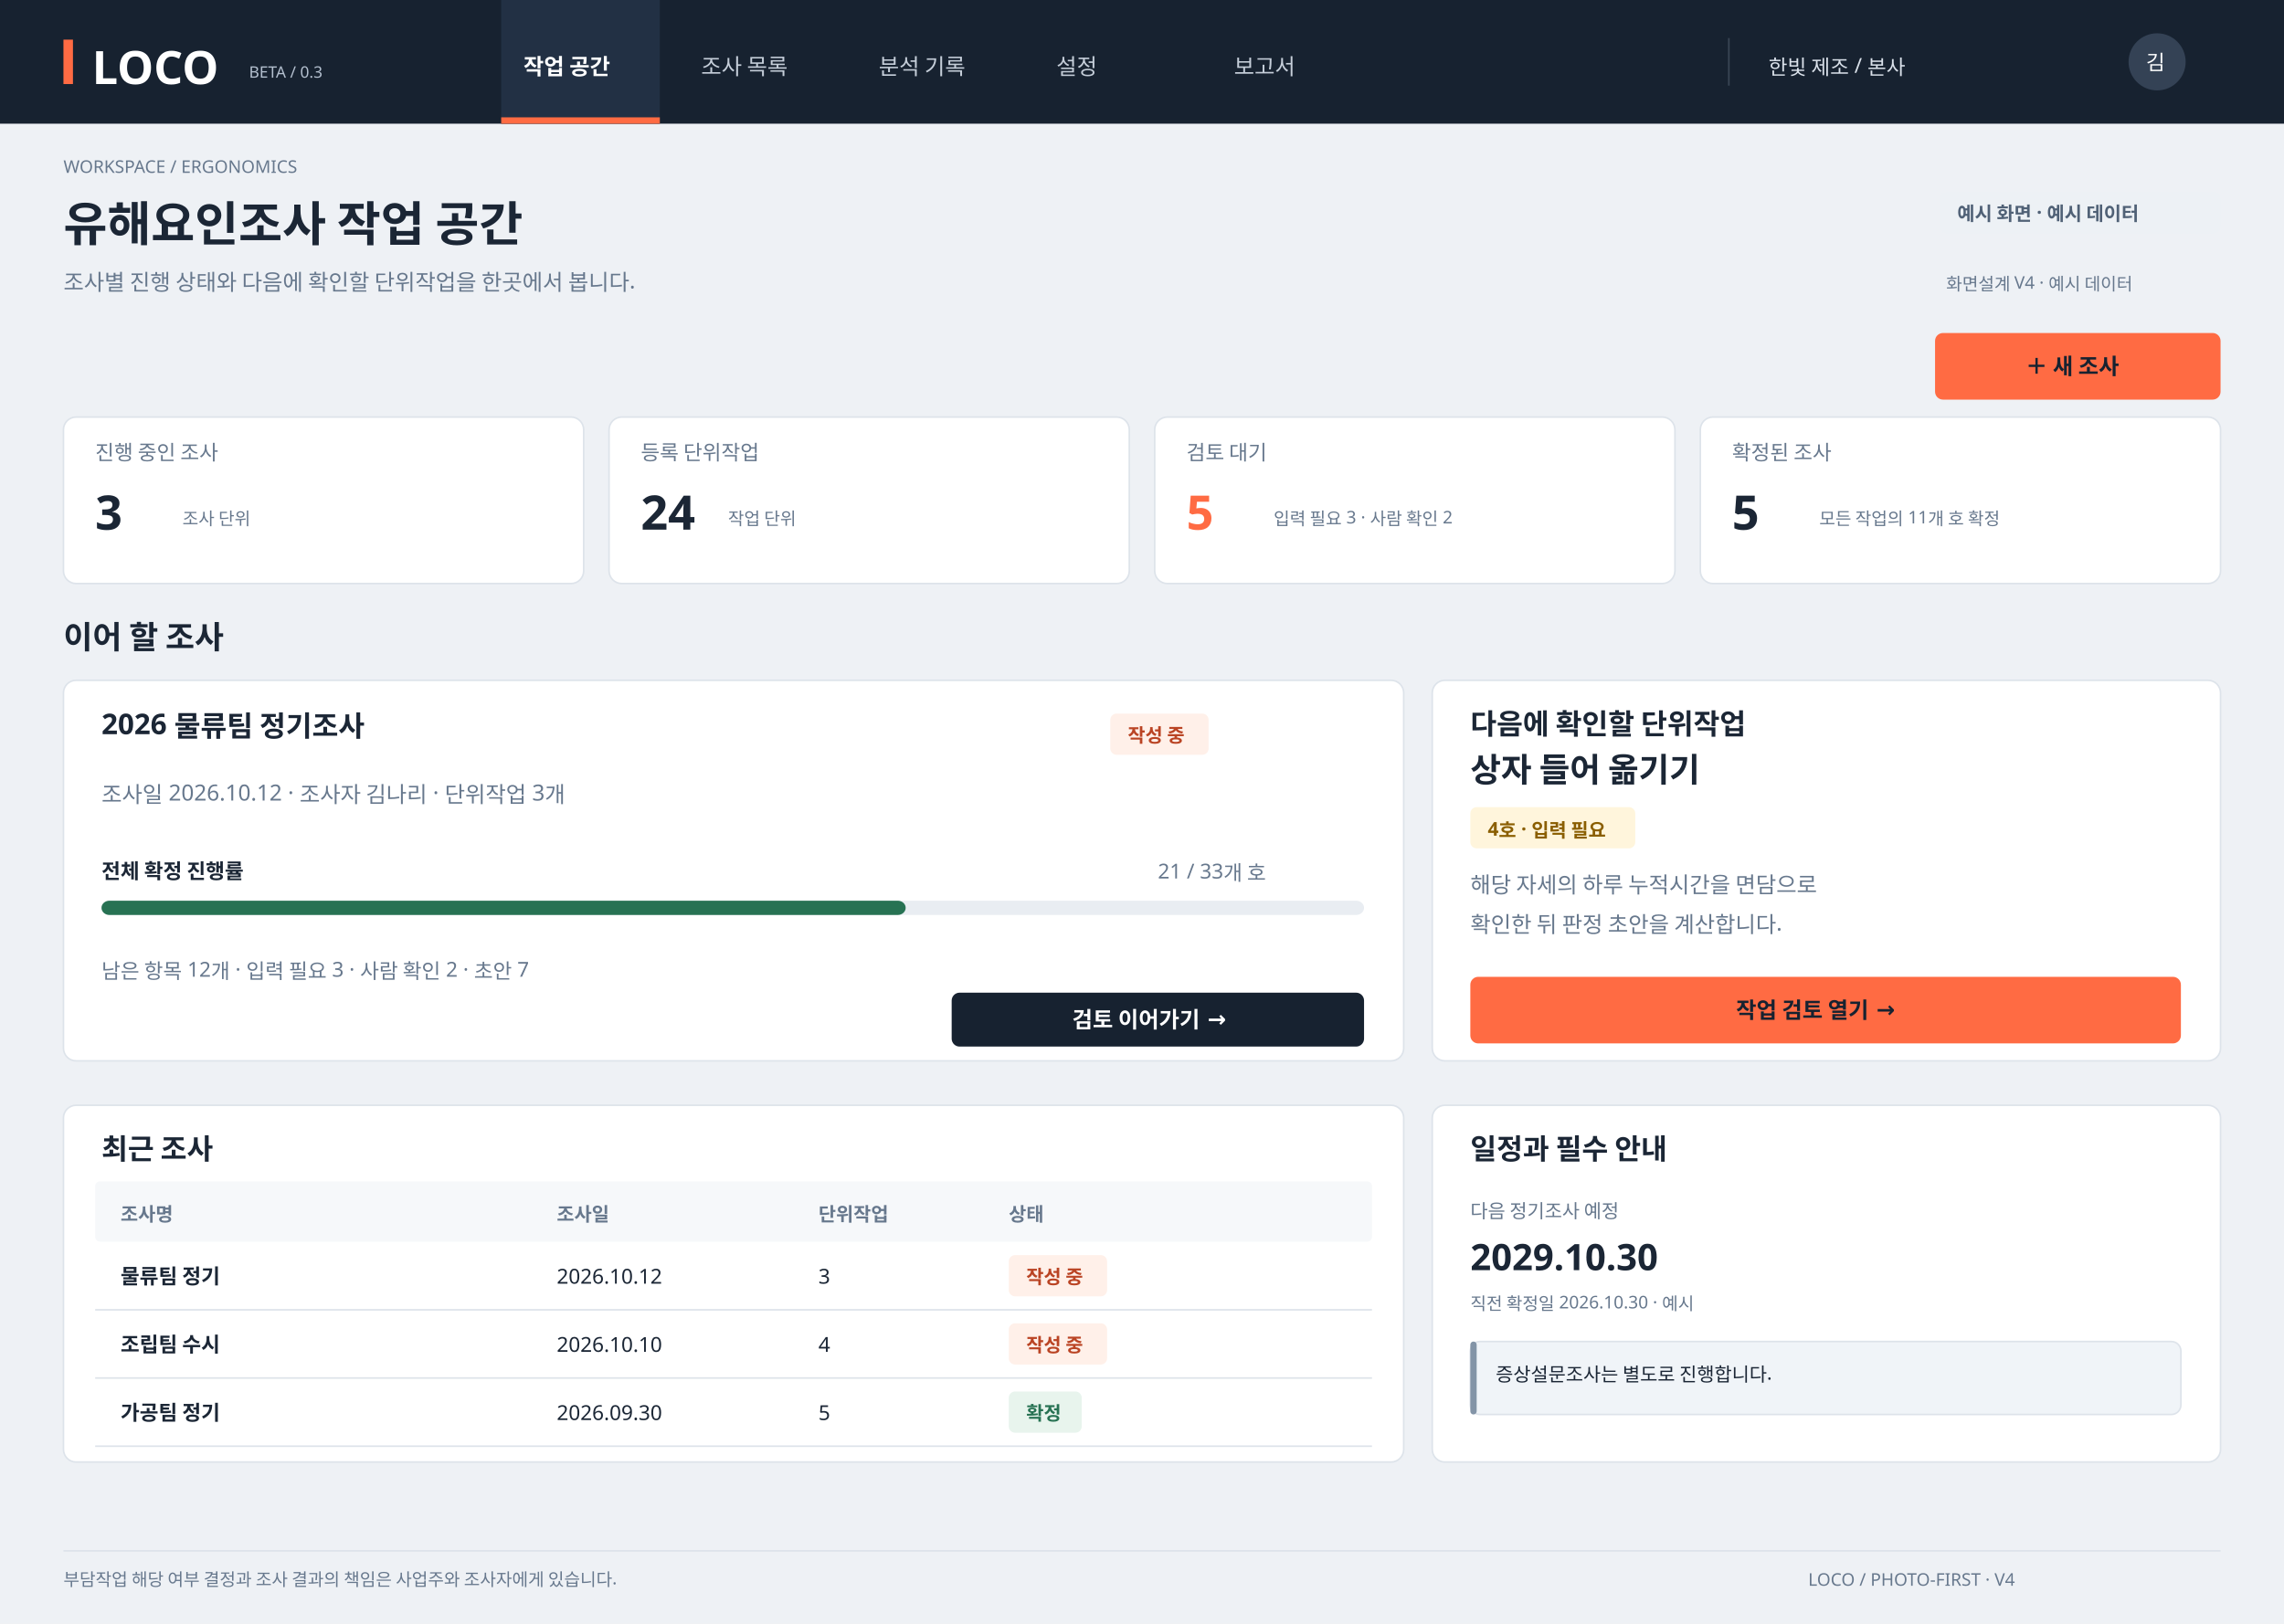
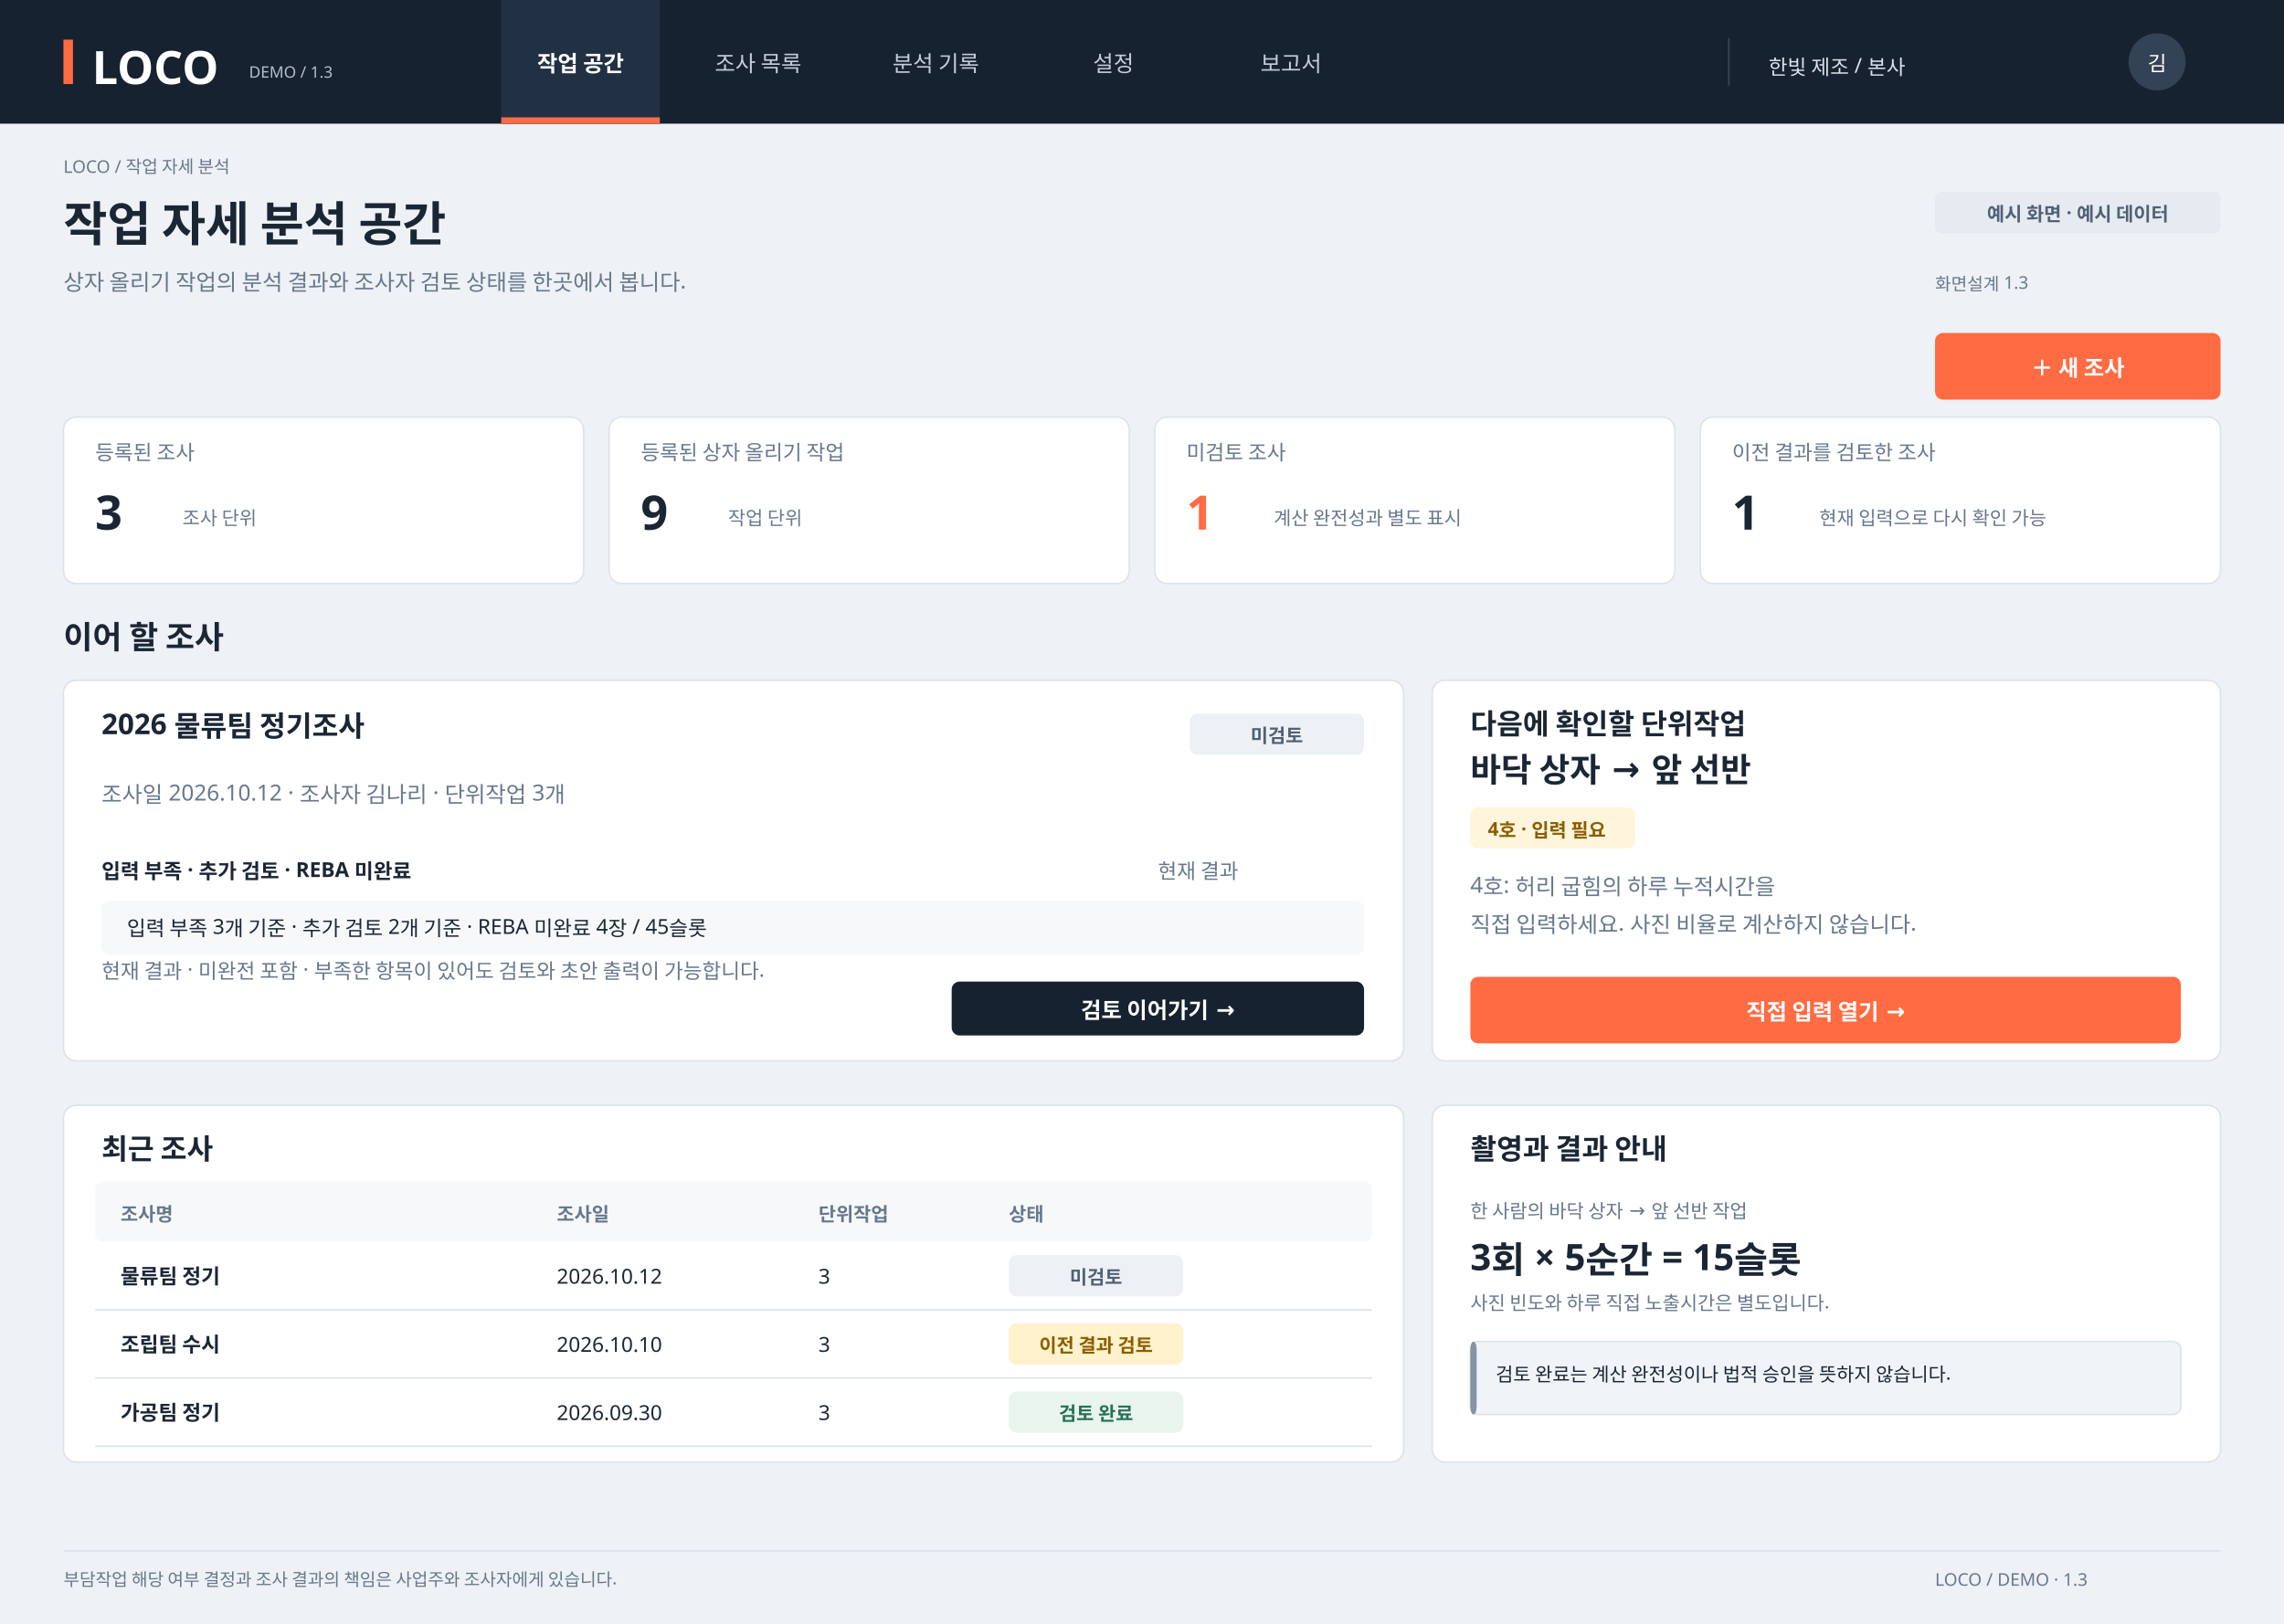
<svg xmlns="http://www.w3.org/2000/svg" width="1440" height="1024" viewBox="0 0 1440 1024">
  <rect x="0" y="0" width="1440" height="1024" rx="0" fill="#EEF1F5" />
  <rect x="0" y="0" width="1440" height="78" rx="0" fill="#172230" />
  <rect x="40" y="25" width="6" height="28" rx="0" fill="#FF6B43" />
  <text x="58" y="53" font-family="Malgun Gothic, Noto Sans KR, sans-serif" font-size="29" font-weight="700" fill="#FFFFFF">LOCO</text>
-   <text x="157" y="49" font-family="Malgun Gothic, Noto Sans KR, sans-serif" font-size="10" font-weight="400" fill="#B4C0CF">BETA / 0.3</text>
+   <text x="157" y="49" font-family="Malgun Gothic, Noto Sans KR, sans-serif" font-size="10" font-weight="400" fill="#B4C0CF">DEMO / 1.3</text>
  <rect x="316" y="0" width="100" height="78" rx="0" fill="#223044" />
  <rect x="316" y="74" width="100" height="4" rx="0" fill="#FF6B43" />
-   <text x="330" y="47" font-family="Malgun Gothic, Noto Sans KR, sans-serif" font-size="14" font-weight="700" fill="#FFFFFF">작업 공간</text>
-   <text x="442" y="47" font-family="Malgun Gothic, Noto Sans KR, sans-serif" font-size="14" font-weight="400" fill="#C5CED9">조사 목록</text>
-   <text x="554" y="47" font-family="Malgun Gothic, Noto Sans KR, sans-serif" font-size="14" font-weight="400" fill="#C5CED9">분석 기록</text>
-   <text x="666" y="47" font-family="Malgun Gothic, Noto Sans KR, sans-serif" font-size="14" font-weight="400" fill="#C5CED9">설정</text>
-   <text x="778" y="47" font-family="Malgun Gothic, Noto Sans KR, sans-serif" font-size="14" font-weight="400" fill="#C5CED9">보고서</text>
-   <line x1="1090" y1="24" x2="1090" y2="54" stroke="#3A4655" stroke-width="1" />
+   <text x="366" y="39" font-family="Malgun Gothic, Noto Sans KR, sans-serif" font-size="14" font-weight="700" fill="#FFFFFF" text-anchor="middle" dominant-baseline="central">작업 공간</text>
+   <text x="478" y="39" font-family="Malgun Gothic, Noto Sans KR, sans-serif" font-size="14" font-weight="400" fill="#C5CED9" text-anchor="middle" dominant-baseline="central">조사 목록</text>
+   <text x="590" y="39" font-family="Malgun Gothic, Noto Sans KR, sans-serif" font-size="14" font-weight="400" fill="#C5CED9" text-anchor="middle" dominant-baseline="central">분석 기록</text>
+   <text x="702" y="39" font-family="Malgun Gothic, Noto Sans KR, sans-serif" font-size="14" font-weight="400" fill="#C5CED9" text-anchor="middle" dominant-baseline="central">설정</text>
+   <text x="814" y="39" font-family="Malgun Gothic, Noto Sans KR, sans-serif" font-size="14" font-weight="400" fill="#C5CED9" text-anchor="middle" dominant-baseline="central">보고서</text>
+   <line x1="1090" y1="24" x2="1090" y2="54" stroke="#3A4655" />
  <text x="1115" y="47" font-family="Malgun Gothic, Noto Sans KR, sans-serif" font-size="13" font-weight="400" fill="#DAE1EA">한빛 제조 / 본사</text>
  <circle cx="1360" cy="39" r="18" fill="#344255" />
-   <text x="1353" y="44" font-family="Malgun Gothic, Noto Sans KR, sans-serif" font-size="13" font-weight="400" fill="#FFFFFF">김</text>
-   <text x="40" y="109" font-family="Malgun Gothic, Noto Sans KR, sans-serif" font-size="11" font-weight="400" fill="#67788D">WORKSPACE / ERGONOMICS</text>
-   <text x="40" y="152" font-family="Malgun Gothic, Noto Sans KR, sans-serif" font-size="30" font-weight="700" fill="#1B2635">유해요인조사 작업 공간</text>
-   <text x="40" y="183" font-family="Malgun Gothic, Noto Sans KR, sans-serif" font-size="14" font-weight="400" fill="#67788D">조사별 진행 상태와 다음에 확인할 단위작업을 한곳에서 봅니다.</text>
-   <rect x="1223" y="121" width="177" height="26" rx="4" fill="#EDF1F5" />
-   <text x="1234" y="139" font-family="Malgun Gothic, Noto Sans KR, sans-serif" font-size="12" font-weight="700" fill="#506176">예시 화면 · 예시 데이터</text>
-   <line x1="40" y1="978" x2="1400" y2="978" stroke="#DDE3EA" stroke-width="1" />
-   <text x="40" y="1000" font-family="Malgun Gothic, Noto Sans KR, sans-serif" font-size="11" font-weight="400" fill="#67788D">부담작업 해당 여부 결정과 조사 결과의 책임은 사업주와 조사자에게 있습니다.</text>
-   <text x="1140" y="1000" font-family="Malgun Gothic, Noto Sans KR, sans-serif" font-size="11" font-weight="400" fill="#67788D">LOCO / PHOTO-FIRST · V4</text>
-   <text x="1227" y="183" font-family="Malgun Gothic, Noto Sans KR, sans-serif" font-size="11" font-weight="400" fill="#67788D">화면설계 V4 · 예시 데이터</text>
+   <text x="1360" y="39" font-family="Malgun Gothic, Noto Sans KR, sans-serif" font-size="13" font-weight="400" fill="#FFFFFF" text-anchor="middle" dominant-baseline="central">김</text>
+   <text x="40" y="152" font-family="Malgun Gothic, Noto Sans KR, sans-serif" font-size="30" font-weight="700" fill="#1B2635">작업 자세 분석 공간</text>
+   <text x="40" y="183" font-family="Malgun Gothic, Noto Sans KR, sans-serif" font-size="14" font-weight="400" fill="#67788D">상자 올리기 작업의 분석 결과와 조사자 검토 상태를 한곳에서 봅니다.</text>
  <rect x="1220" y="210" width="180" height="42" rx="5" fill="#FF6B43" />
-   <text x="1277.0" y="236.0" font-family="Malgun Gothic, Noto Sans KR, sans-serif" font-size="14" font-weight="700" fill="#172230">＋ 새 조사</text>
+   <text x="1310.0" y="231.0" font-family="Malgun Gothic, Noto Sans KR, sans-serif" font-size="14" font-weight="700" fill="#FFFFFF" text-anchor="middle" dominant-baseline="central">＋ 새 조사</text>
  <rect x="40" y="263" width="328" height="105" rx="8" fill="#FFFFFF" stroke="#DDE3EA" />
-   <text x="60" y="290" font-family="Malgun Gothic, Noto Sans KR, sans-serif" font-size="13" font-weight="400" fill="#67788D">진행 중인 조사</text>
+   <text x="60" y="290" font-family="Malgun Gothic, Noto Sans KR, sans-serif" font-size="13" font-weight="400" fill="#67788D">등록된 조사</text>
  <text x="60" y="334" font-family="Malgun Gothic, Noto Sans KR, sans-serif" font-size="30" font-weight="700" fill="#1B2635">3</text>
-   <text x="115" y="331" font-family="Malgun Gothic, Noto Sans KR, sans-serif" font-size="11" font-weight="400" fill="#67788D">조사 단위</text>
+   <text x="115" y="331" font-family="Malgun Gothic, Noto Sans KR, sans-serif" font-size="12" font-weight="400" fill="#67788D">조사 단위</text>
  <rect x="384" y="263" width="328" height="105" rx="8" fill="#FFFFFF" stroke="#DDE3EA" />
-   <text x="404" y="290" font-family="Malgun Gothic, Noto Sans KR, sans-serif" font-size="13" font-weight="400" fill="#67788D">등록 단위작업</text>
-   <text x="404" y="334" font-family="Malgun Gothic, Noto Sans KR, sans-serif" font-size="30" font-weight="700" fill="#1B2635">24</text>
-   <text x="459" y="331" font-family="Malgun Gothic, Noto Sans KR, sans-serif" font-size="11" font-weight="400" fill="#67788D">작업 단위</text>
+   <text x="404" y="290" font-family="Malgun Gothic, Noto Sans KR, sans-serif" font-size="13" font-weight="400" fill="#67788D">등록된 상자 올리기 작업</text>
+   <text x="404" y="334" font-family="Malgun Gothic, Noto Sans KR, sans-serif" font-size="30" font-weight="700" fill="#1B2635">9</text>
+   <text x="459" y="331" font-family="Malgun Gothic, Noto Sans KR, sans-serif" font-size="12" font-weight="400" fill="#67788D">작업 단위</text>
  <rect x="728" y="263" width="328" height="105" rx="8" fill="#FFFFFF" stroke="#DDE3EA" />
-   <text x="748" y="290" font-family="Malgun Gothic, Noto Sans KR, sans-serif" font-size="13" font-weight="400" fill="#67788D">검토 대기</text>
-   <text x="748" y="334" font-family="Malgun Gothic, Noto Sans KR, sans-serif" font-size="30" font-weight="700" fill="#FF6B43">5</text>
-   <text x="803" y="331" font-family="Malgun Gothic, Noto Sans KR, sans-serif" font-size="11" font-weight="400" fill="#67788D">입력 필요 3 · 사람 확인 2</text>
+   <text x="748" y="290" font-family="Malgun Gothic, Noto Sans KR, sans-serif" font-size="13" font-weight="400" fill="#67788D">미검토 조사</text>
+   <text x="748" y="334" font-family="Malgun Gothic, Noto Sans KR, sans-serif" font-size="30" font-weight="700" fill="#FF6B43">1</text>
+   <text x="803" y="331" font-family="Malgun Gothic, Noto Sans KR, sans-serif" font-size="12" font-weight="400" fill="#67788D">계산 완전성과 별도 표시</text>
  <rect x="1072" y="263" width="328" height="105" rx="8" fill="#FFFFFF" stroke="#DDE3EA" />
-   <text x="1092" y="290" font-family="Malgun Gothic, Noto Sans KR, sans-serif" font-size="13" font-weight="400" fill="#67788D">확정된 조사</text>
-   <text x="1092" y="334" font-family="Malgun Gothic, Noto Sans KR, sans-serif" font-size="30" font-weight="700" fill="#1B2635">5</text>
-   <text x="1147" y="331" font-family="Malgun Gothic, Noto Sans KR, sans-serif" font-size="11" font-weight="400" fill="#67788D">모든 작업의 11개 호 확정</text>
+   <text x="1092" y="290" font-family="Malgun Gothic, Noto Sans KR, sans-serif" font-size="13" font-weight="400" fill="#67788D">이전 결과를 검토한 조사</text>
+   <text x="1092" y="334" font-family="Malgun Gothic, Noto Sans KR, sans-serif" font-size="30" font-weight="700" fill="#1B2635">1</text>
+   <text x="1147" y="331" font-family="Malgun Gothic, Noto Sans KR, sans-serif" font-size="12" font-weight="400" fill="#67788D">현재 입력으로 다시 확인 가능</text>
  <text x="40" y="409" font-family="Malgun Gothic, Noto Sans KR, sans-serif" font-size="20" font-weight="700" fill="#1B2635">이어 할 조사</text>
-   <rect x="40" y="429" width="845" height="240" rx="8" fill="#FFFFFF" stroke="#DDE3EA" />
+   <rect x="40" y="429" width="845" height="240" rx="8" fill="#FFFFFF" stroke="#DDE3EA" stroke-width="1" />
  <text x="64" y="463" font-family="Malgun Gothic, Noto Sans KR, sans-serif" font-size="18" font-weight="700" fill="#1B2635">2026 물류팀 정기조사</text>
-   <rect x="700" y="450" width="62" height="26" rx="4" fill="#FFF0E9" />
-   <text x="711" y="468" font-family="Malgun Gothic, Noto Sans KR, sans-serif" font-size="12" font-weight="700" fill="#BA4424">작성 중</text>
+   <rect x="750" y="450" width="110" height="26" rx="5" fill="#EDF1F5" />
+   <text x="805.0" y="463.0" font-family="Malgun Gothic, Noto Sans KR, sans-serif" font-size="12" font-weight="700" fill="#506176" text-anchor="middle" dominant-baseline="central">미검토</text>
  <text x="64" y="506" font-family="Malgun Gothic, Noto Sans KR, sans-serif" font-size="14" font-weight="400" fill="#67788D">조사일 2026.10.12 · 조사자 김나리 · 단위작업 3개</text>
-   <text x="64" y="554" font-family="Malgun Gothic, Noto Sans KR, sans-serif" font-size="13" font-weight="700" fill="#1B2635">전체 확정 진행률</text>
-   <text x="730" y="554" font-family="Malgun Gothic, Noto Sans KR, sans-serif" font-size="13" font-weight="400" fill="#67788D">21 / 33개 호</text>
-   <rect x="64" y="568" width="796" height="9" rx="5" fill="#E9EDF2" />
-   <rect x="64" y="568" width="507" height="9" rx="5" fill="#277253" />
-   <text x="64" y="617" font-family="Malgun Gothic, Noto Sans KR, sans-serif" font-size="13" font-weight="400" fill="#67788D">남은 항목 12개 · 입력 필요 3 · 사람 확인 2 · 초안 7</text>
-   <rect x="600" y="626" width="260" height="34" rx="5" fill="#172230" />
-   <text x="676.0" y="648.0" font-family="Malgun Gothic, Noto Sans KR, sans-serif" font-size="14" font-weight="700" fill="#FFFFFF">검토 이어가기 →</text>
-   <rect x="903" y="429" width="497" height="240" rx="8" fill="#FFFFFF" stroke="#DDE3EA" />
+   <text x="64" y="554" font-family="Malgun Gothic, Noto Sans KR, sans-serif" font-size="13" font-weight="700" fill="#1B2635">입력 부족 · 추가 검토 · REBA 미완료</text>
+   <text x="730" y="554" font-family="Malgun Gothic, Noto Sans KR, sans-serif" font-size="13" font-weight="400" fill="#67788D">현재 결과</text>
+   <rect x="64" y="568" width="796" height="34" rx="5" fill="#F6F8FA" />
+   <text x="64" y="617" font-family="Malgun Gothic, Noto Sans KR, sans-serif" font-size="13" font-weight="400" fill="#67788D">현재 결과 · 미완전 포함 · 부족한 항목이 있어도 검토와 초안 출력이 가능합니다.</text>
+   <rect x="600" y="619" width="260" height="34" rx="5" fill="#172230" />
+   <text x="730.0" y="636.0" font-family="Malgun Gothic, Noto Sans KR, sans-serif" font-size="14" font-weight="700" fill="#FFFFFF" text-anchor="middle" dominant-baseline="central">검토 이어가기 →</text>
+   <rect x="903" y="429" width="497" height="240" rx="8" fill="#FFFFFF" stroke="#DDE3EA" stroke-width="1" />
  <text x="927" y="463" font-family="Malgun Gothic, Noto Sans KR, sans-serif" font-size="18" font-weight="700" fill="#1B2635">다음에 확인할 단위작업</text>
-   <text x="927" y="493" font-family="Malgun Gothic, Noto Sans KR, sans-serif" font-size="21" font-weight="700" fill="#1B2635">상자 들어 옮기기</text>
-   <rect x="927" y="509" width="104" height="26" rx="4" fill="#FFF5DC" />
+   <text x="927" y="493" font-family="Malgun Gothic, Noto Sans KR, sans-serif" font-size="21" font-weight="700" fill="#1B2635">바닥 상자 → 앞 선반</text>
+   <rect x="927" y="509" width="104" height="26" rx="5" fill="#FFF5DC" />
  <text x="938" y="527" font-family="Malgun Gothic, Noto Sans KR, sans-serif" font-size="12" font-weight="700" fill="#8A5E00">4호 · 입력 필요</text>
-   <text x="927" y="563" font-family="Malgun Gothic, Noto Sans KR, sans-serif" font-size="14" font-weight="400" fill="#67788D">해당 자세의 하루 누적시간을 면담으로</text>
-   <text x="927" y="588" font-family="Malgun Gothic, Noto Sans KR, sans-serif" font-size="14" font-weight="400" fill="#67788D">확인한 뒤 판정 초안을 계산합니다.</text>
+   <text x="927" y="563" font-family="Malgun Gothic, Noto Sans KR, sans-serif" font-size="14" font-weight="400" fill="#67788D">4호: 허리 굽힘의 하루 누적시간을</text>
+   <text x="927" y="588" font-family="Malgun Gothic, Noto Sans KR, sans-serif" font-size="14" font-weight="400" fill="#67788D">직접 입력하세요. 사진 비율로 계산하지 않습니다.</text>
  <rect x="927" y="616" width="448" height="42" rx="5" fill="#FF6B43" />
-   <text x="1094.5" y="642.0" font-family="Malgun Gothic, Noto Sans KR, sans-serif" font-size="14" font-weight="700" fill="#172230">작업 검토 열기 →</text>
-   <rect x="40" y="697" width="845" height="225" rx="8" fill="#FFFFFF" stroke="#DDE3EA" />
+   <text x="1151.0" y="637.0" font-family="Malgun Gothic, Noto Sans KR, sans-serif" font-size="14" font-weight="700" fill="#FFFFFF" text-anchor="middle" dominant-baseline="central">직접 입력 열기 →</text>
+   <rect x="40" y="697" width="845" height="225" rx="8" fill="#FFFFFF" stroke="#DDE3EA" stroke-width="1" />
  <text x="64" y="731" font-family="Malgun Gothic, Noto Sans KR, sans-serif" font-size="18" font-weight="700" fill="#1B2635">최근 조사</text>
-   <rect x="60" y="745" width="805" height="38" rx="3" fill="#F6F8FA" />
+   <rect x="60" y="745" width="805" height="38" rx="5" fill="#F6F8FA" />
  <text x="76" y="770" font-family="Malgun Gothic, Noto Sans KR, sans-serif" font-size="12" font-weight="700" fill="#67788D">조사명</text>
  <text x="351" y="770" font-family="Malgun Gothic, Noto Sans KR, sans-serif" font-size="12" font-weight="700" fill="#67788D">조사일</text>
  <text x="516" y="770" font-family="Malgun Gothic, Noto Sans KR, sans-serif" font-size="12" font-weight="700" fill="#67788D">단위작업</text>
  <text x="636" y="770" font-family="Malgun Gothic, Noto Sans KR, sans-serif" font-size="12" font-weight="700" fill="#67788D">상태</text>
  <text x="76" y="809.5" font-family="Malgun Gothic, Noto Sans KR, sans-serif" font-size="13" font-weight="700" fill="#1B2635">물류팀 정기</text>
  <text x="351" y="809.5" font-family="Malgun Gothic, Noto Sans KR, sans-serif" font-size="13" font-weight="400" fill="#1B2635">2026.10.12</text>
  <text x="516" y="809.5" font-family="Malgun Gothic, Noto Sans KR, sans-serif" font-size="13" font-weight="400" fill="#1B2635">3</text>
-   <rect x="636" y="791.5" width="62" height="26" rx="4" fill="#FFF0E9" />
-   <text x="647" y="809.5" font-family="Malgun Gothic, Noto Sans KR, sans-serif" font-size="12" font-weight="700" fill="#BA4424">작성 중</text>
+   <rect x="636" y="791.5" width="110" height="26" rx="5" fill="#EDF1F5" />
+   <text x="691.0" y="804.5" font-family="Malgun Gothic, Noto Sans KR, sans-serif" font-size="12" font-weight="700" fill="#506176" text-anchor="middle" dominant-baseline="central">미검토</text>
  <line x1="60" y1="826" x2="865" y2="826" stroke="#DDE3EA" stroke-width="1" />
  <text x="76" y="852.5" font-family="Malgun Gothic, Noto Sans KR, sans-serif" font-size="13" font-weight="700" fill="#1B2635">조립팀 수시</text>
  <text x="351" y="852.5" font-family="Malgun Gothic, Noto Sans KR, sans-serif" font-size="13" font-weight="400" fill="#1B2635">2026.10.10</text>
-   <text x="516" y="852.5" font-family="Malgun Gothic, Noto Sans KR, sans-serif" font-size="13" font-weight="400" fill="#1B2635">4</text>
-   <rect x="636" y="834.5" width="62" height="26" rx="4" fill="#FFF0E9" />
-   <text x="647" y="852.5" font-family="Malgun Gothic, Noto Sans KR, sans-serif" font-size="12" font-weight="700" fill="#BA4424">작성 중</text>
+   <text x="516" y="852.5" font-family="Malgun Gothic, Noto Sans KR, sans-serif" font-size="13" font-weight="400" fill="#1B2635">3</text>
+   <rect x="636" y="834.5" width="110" height="26" rx="5" fill="#FFF2CC" />
+   <text x="691.0" y="847.5" font-family="Malgun Gothic, Noto Sans KR, sans-serif" font-size="12" font-weight="700" fill="#8A5E00" text-anchor="middle" dominant-baseline="central">이전 결과 검토</text>
  <line x1="60" y1="869" x2="865" y2="869" stroke="#DDE3EA" stroke-width="1" />
  <text x="76" y="895.5" font-family="Malgun Gothic, Noto Sans KR, sans-serif" font-size="13" font-weight="700" fill="#1B2635">가공팀 정기</text>
  <text x="351" y="895.5" font-family="Malgun Gothic, Noto Sans KR, sans-serif" font-size="13" font-weight="400" fill="#1B2635">2026.09.30</text>
-   <text x="516" y="895.5" font-family="Malgun Gothic, Noto Sans KR, sans-serif" font-size="13" font-weight="400" fill="#1B2635">5</text>
-   <rect x="636" y="877.5" width="46" height="26" rx="4" fill="#E8F4ED" />
-   <text x="647" y="895.5" font-family="Malgun Gothic, Noto Sans KR, sans-serif" font-size="12" font-weight="700" fill="#277253">확정</text>
+   <text x="516" y="895.5" font-family="Malgun Gothic, Noto Sans KR, sans-serif" font-size="13" font-weight="400" fill="#1B2635">3</text>
+   <rect x="636" y="877.5" width="110" height="26" rx="5" fill="#E8F4ED" />
+   <text x="691.0" y="890.5" font-family="Malgun Gothic, Noto Sans KR, sans-serif" font-size="12" font-weight="700" fill="#277253" text-anchor="middle" dominant-baseline="central">검토 완료</text>
  <line x1="60" y1="912" x2="865" y2="912" stroke="#DDE3EA" stroke-width="1" />
-   <rect x="903" y="697" width="497" height="225" rx="8" fill="#FFFFFF" stroke="#DDE3EA" />
-   <text x="927" y="731" font-family="Malgun Gothic, Noto Sans KR, sans-serif" font-size="18" font-weight="700" fill="#1B2635">일정과 필수 안내</text>
-   <text x="927" y="768" font-family="Malgun Gothic, Noto Sans KR, sans-serif" font-size="12" font-weight="400" fill="#67788D">다음 정기조사 예정</text>
-   <text x="927" y="801" font-family="Malgun Gothic, Noto Sans KR, sans-serif" font-size="23" font-weight="700" fill="#1B2635">2029.10.30</text>
-   <text x="927" y="826" font-family="Malgun Gothic, Noto Sans KR, sans-serif" font-size="11" font-weight="400" fill="#67788D">직전 확정일 2026.10.30 · 예시</text>
-   <rect x="927" y="846" width="448" height="46" rx="6" fill="#F0F4F8" stroke="#DDE3EA" />
-   <rect x="927" y="846" width="4" height="46" rx="2" fill="#8394A7" />
-   <text x="943" y="871" font-family="Malgun Gothic, Noto Sans KR, sans-serif" font-size="12" font-weight="400" fill="#1B2635">증상설문조사는 별도로 진행합니다.</text>
+   <rect x="903" y="697" width="497" height="225" rx="8" fill="#FFFFFF" stroke="#DDE3EA" stroke-width="1" />
+   <text x="927" y="731" font-family="Malgun Gothic, Noto Sans KR, sans-serif" font-size="18" font-weight="700" fill="#1B2635">촬영과 결과 안내</text>
+   <text x="927" y="768" font-family="Malgun Gothic, Noto Sans KR, sans-serif" font-size="12" font-weight="400" fill="#67788D">한 사람의 바닥 상자 → 앞 선반 작업</text>
+   <text x="927" y="801" font-family="Malgun Gothic, Noto Sans KR, sans-serif" font-size="23" font-weight="700" fill="#1B2635">3회 × 5순간 = 15슬롯</text>
+   <text x="927" y="826" font-family="Malgun Gothic, Noto Sans KR, sans-serif" font-size="12" font-weight="400" fill="#67788D">사진 빈도와 하루 직접 노출시간은 별도입니다.</text>
+   <rect x="927" y="846" width="448" height="46" rx="5" fill="#F0F4F8" stroke="#DDE3EA" stroke-width="1" />
+   <rect x="927" y="846" width="4" height="46" rx="5" fill="#8394A7" />
+   <text x="943" y="871" font-family="Malgun Gothic, Noto Sans KR, sans-serif" font-size="12" font-weight="400" fill="#1B2635">검토 완료는 계산 완전성이나 법적 승인을 뜻하지 않습니다.</text>
+   <text x="80" y="590" font-family="Malgun Gothic, Noto Sans KR, sans-serif" font-size="13" fill="#1B2635">입력 부족 3개 기준 · 추가 검토 2개 기준 · REBA 미완료 4장 / 45슬롯</text>
+   <text x="1310.0" y="134.0" font-family="Malgun Gothic, Noto Sans KR, sans-serif" font-size="12" font-weight="700" fill="#506176" text-anchor="middle" dominant-baseline="central">예시 화면 · 예시 데이터</text>
+   <text x="40" y="109" font-family="Malgun Gothic, Noto Sans KR, sans-serif" font-size="11" font-weight="400" fill="#67788D">LOCO / 작업 자세 분석</text>
+   <rect x="1220" y="121" width="180" height="26" rx="4" fill="#E6EBF1" />
+   <text x="1310.0" y="134.0" font-family="Malgun Gothic, Noto Sans KR, sans-serif" font-size="12" font-weight="700" fill="#506176" text-anchor="middle" dominant-baseline="central">예시 화면 · 예시 데이터</text>
+   <text x="1220" y="183" font-family="Malgun Gothic, Noto Sans KR, sans-serif" font-size="11" font-weight="400" fill="#67788D">화면설계 1.3</text>
+   <line x1="40" y1="978" x2="1400" y2="978" stroke="#DDE3EA" />
+   <text x="40" y="1000" font-family="Malgun Gothic, Noto Sans KR, sans-serif" font-size="11" font-weight="400" fill="#67788D">부담작업 해당 여부 결정과 조사 결과의 책임은 사업주와 조사자에게 있습니다.</text>
+   <text x="1220" y="1000" font-family="Malgun Gothic, Noto Sans KR, sans-serif" font-size="11" font-weight="400" fill="#67788D">LOCO / DEMO · 1.3</text>
</svg>
